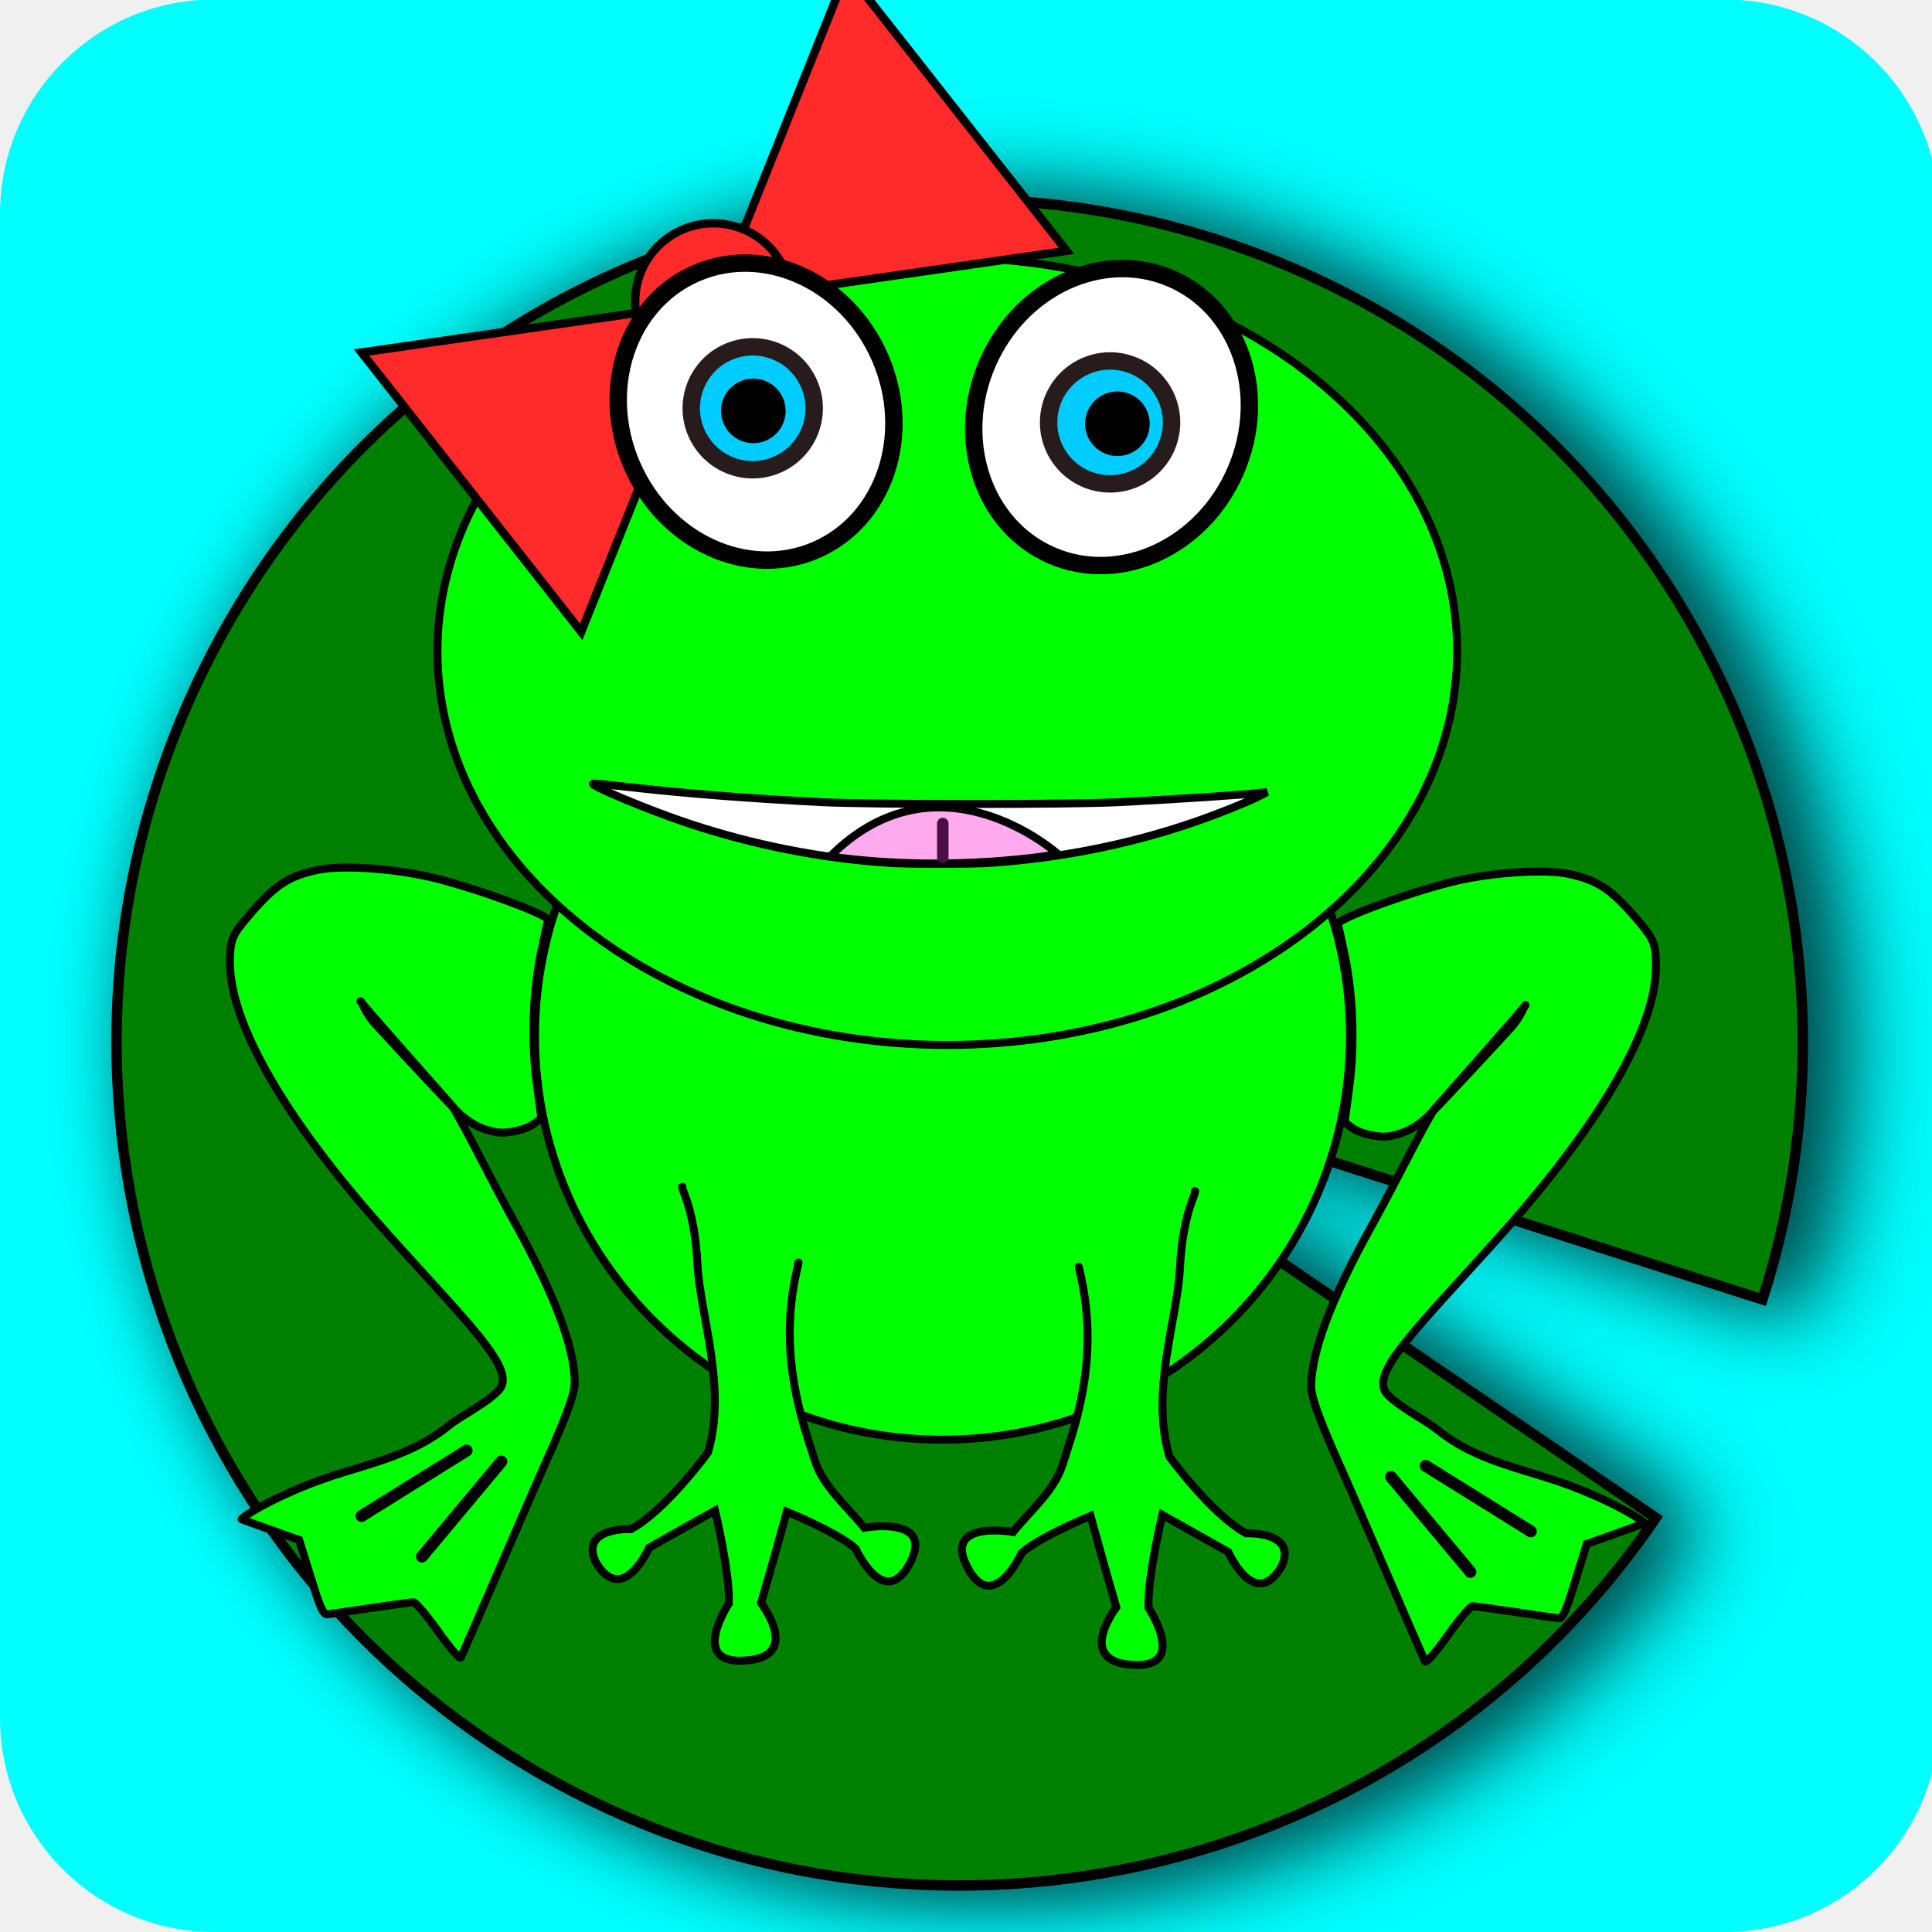
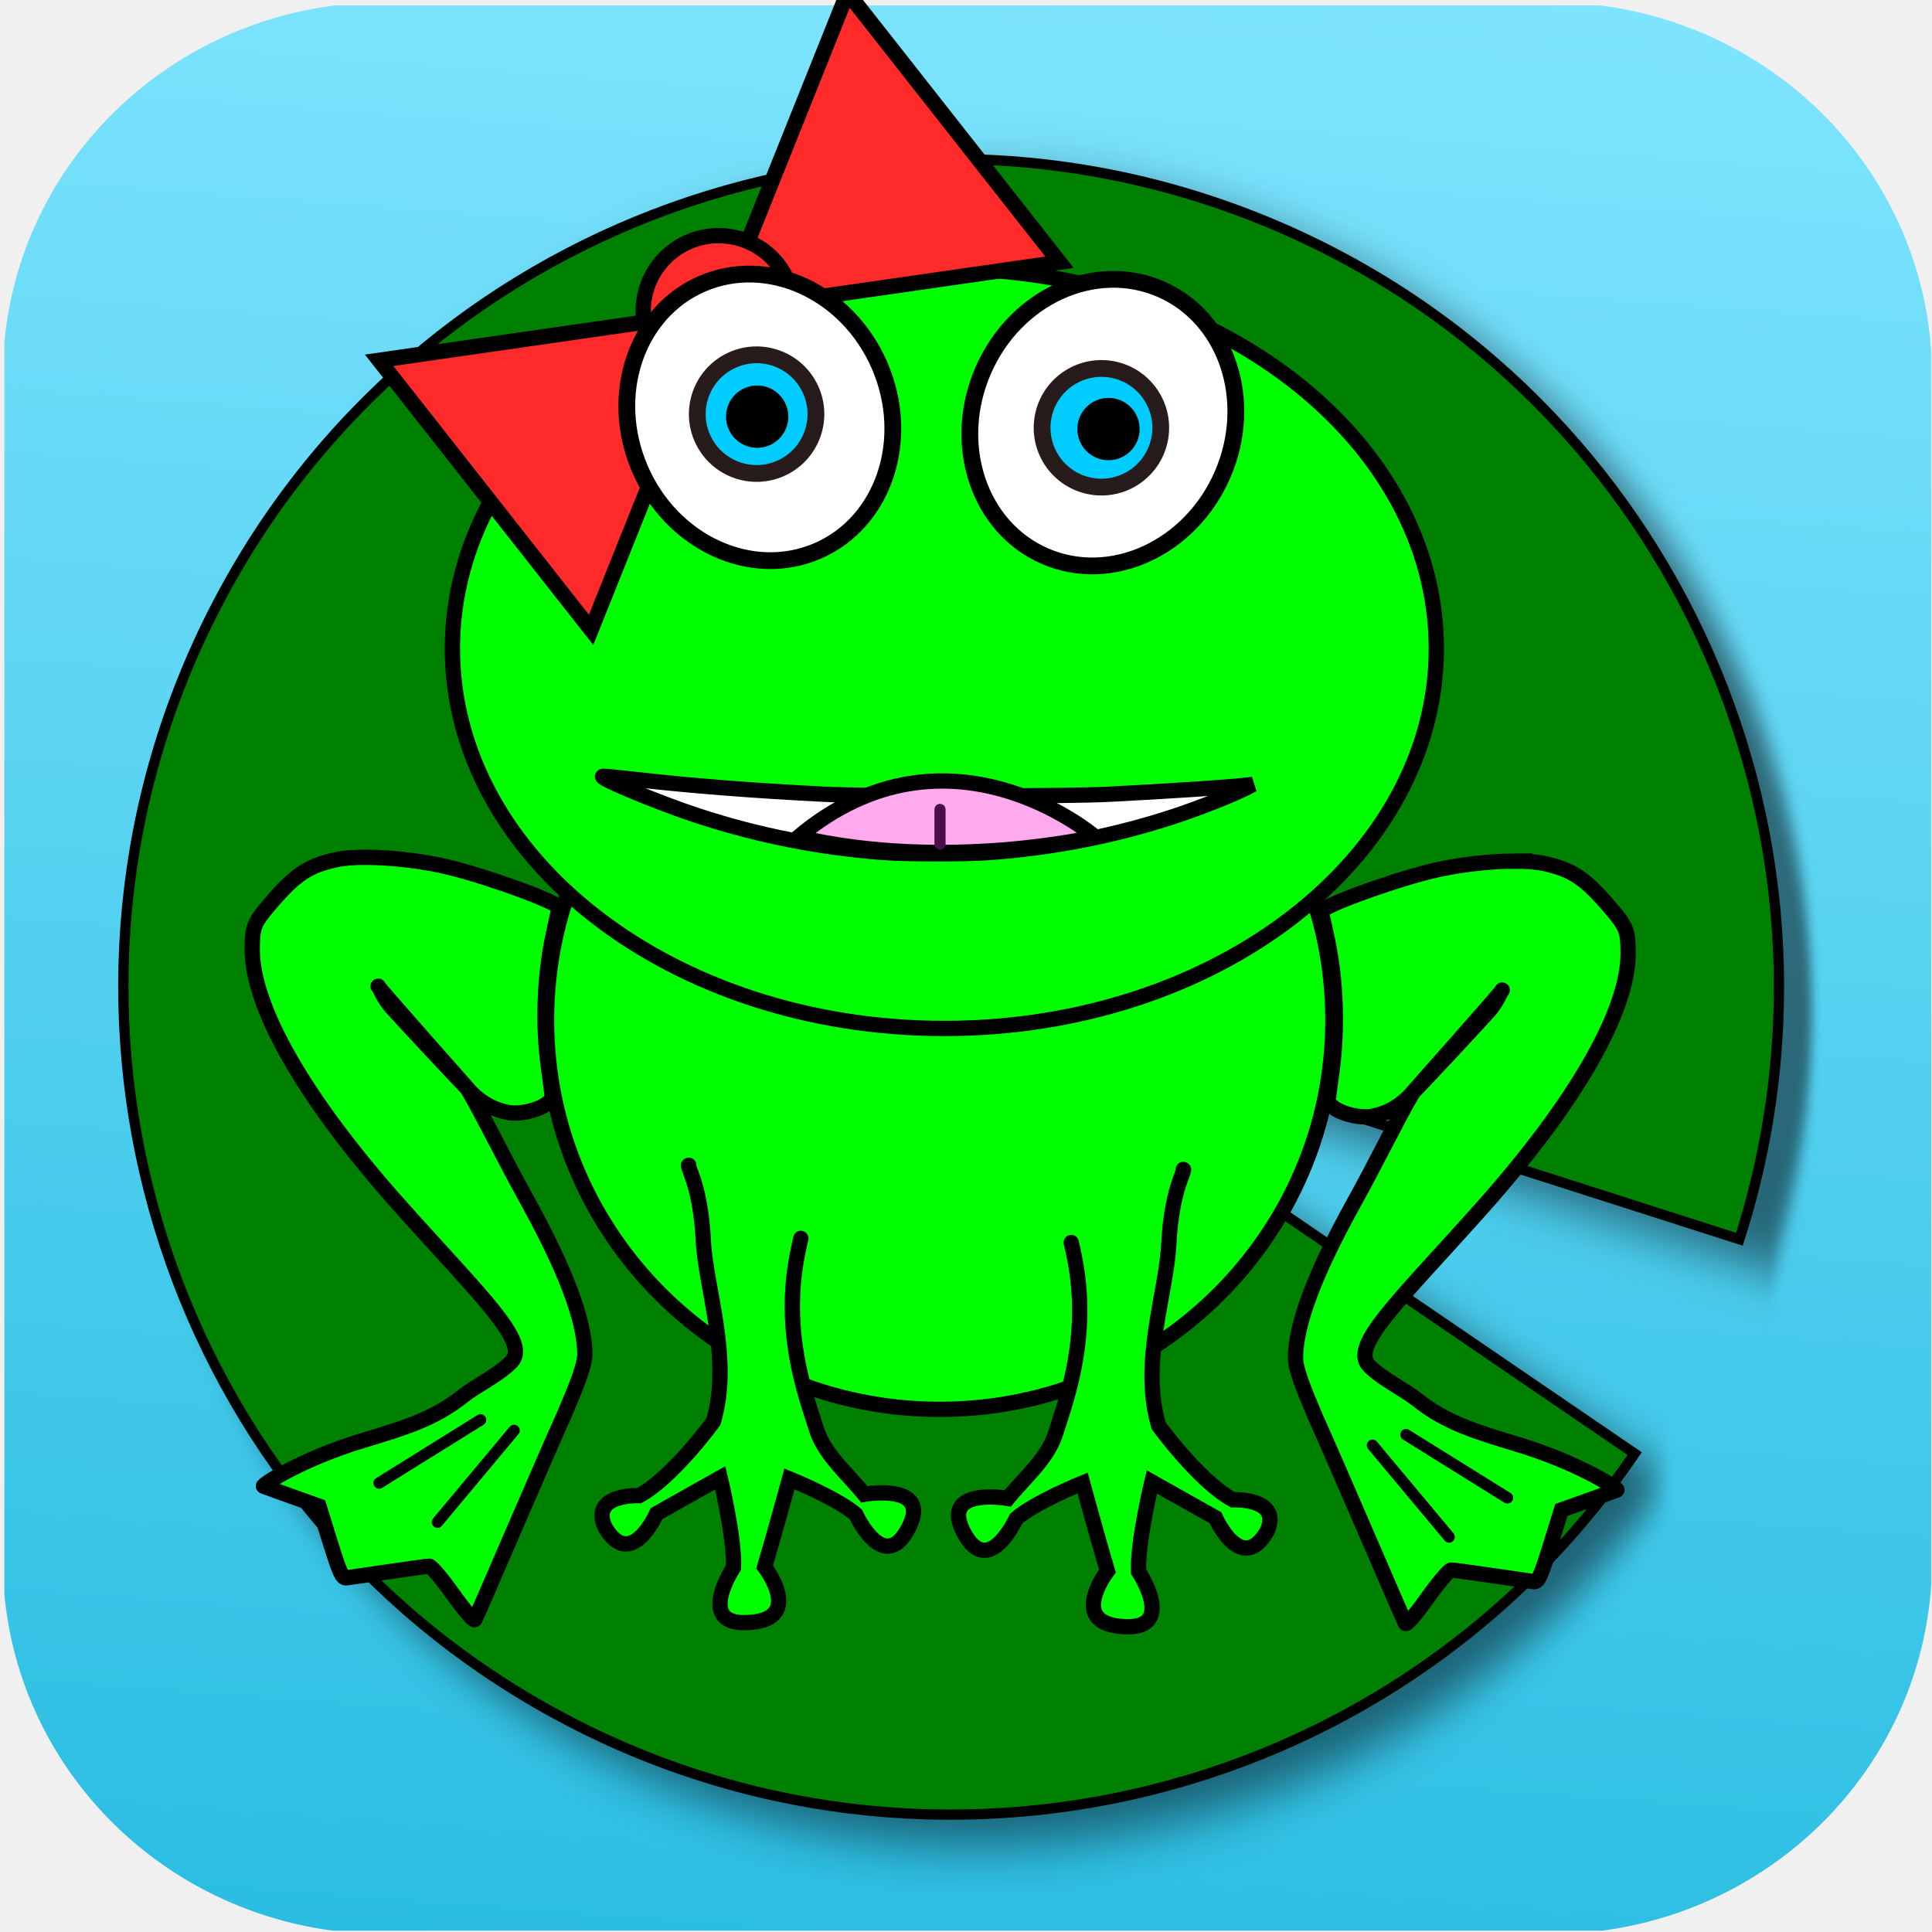
- <svg xmlns="http://www.w3.org/2000/svg" width="275mm" height="275mm" viewBox="0 0 974.409 974.409" id="svg2" version="1.1">
-   <defs id="defs4">
-     <filter style="color-interpolation-filters:sRGB;" id="filter3494">
-       <feFlood flood-opacity="0.498" flood-color="rgb(0,0,0)" result="flood" id="feFlood3496" />
-       <feComposite in="flood" in2="SourceGraphic" operator="in" result="composite1" id="feComposite3498" />
-       <feGaussianBlur in="composite1" stdDeviation="15.6" result="blur" id="feGaussianBlur3500" />
-       <feOffset dx="10.677" dy="1.8" result="offset" id="feOffset3502" />
-       <feComposite in="SourceGraphic" in2="offset" operator="over" result="fbSourceGraphic" id="feComposite3504" />
-       <feColorMatrix result="fbSourceGraphicAlpha" in="fbSourceGraphic" values="0 0 0 -1 0 0 0 0 -1 0 0 0 0 -1 0 0 0 0 1 0" id="feColorMatrix3506" />
-       <feFlood id="feFlood3508" flood-opacity="0.498" flood-color="rgb(0,0,0)" result="flood" in="fbSourceGraphic" />
-       <feComposite id="feComposite3510" in2="fbSourceGraphic" in="flood" operator="in" result="composite1" />
-       <feGaussianBlur id="feGaussianBlur3512" in="composite1" stdDeviation="15.6" result="blur" />
-       <feOffset id="feOffset3514" dx="10.7" dy="1.8" result="offset" />
-       <feComposite id="feComposite3516" in2="offset" in="fbSourceGraphic" operator="over" result="composite2" />
+ <svg xmlns="http://www.w3.org/2000/svg" xmlns:ns1="http://www.openswatchbook.org/uri/2009/osb" xmlns:xlink="http://www.w3.org/1999/xlink" width="285mm" height="285mm" viewBox="0 0 1009.842 1009.842" id="svg3374" version="1.1">
+   <defs id="defs3376">
+     <linearGradient id="linearGradient6159">
+       <stop id="stop6161" offset="0" style="stop-color:#00aad4;stop-opacity:1" />
+       <stop id="stop6163" offset="1" style="stop-color:#80e5ff;stop-opacity:1" />
+     </linearGradient>
+     <linearGradient ns1:paint="gradient" id="linearGradient4163">
+       <stop id="stop4165" offset="0" style="stop-color:#33ffff;stop-opacity:1;" />
+       <stop id="stop4167" offset="1" style="stop-color:#33ffff;stop-opacity:0;" />
+     </linearGradient>
+     <linearGradient gradientUnits="userSpaceOnUse" y2="-417.074" x2="395.936" y1="1211.298" x1="280.18" id="linearGradient6165" xlink:href="#linearGradient6159" gradientTransform="matrix(0.9243807,0,0,1,-512.2256,316.339)" />
+     <filter id="filter3466" style="color-interpolation-filters:sRGB">
+       <feFlood id="feFlood3468" result="flood" flood-color="rgb(0,0,0)" flood-opacity="0.498" />
+       <feComposite id="feComposite3470" result="composite1" operator="in" in2="SourceGraphic" in="flood" />
+       <feGaussianBlur id="feGaussianBlur3472" result="blur" stdDeviation="7.3" in="composite1" />
+       <feOffset id="feOffset3474" result="offset" dy="1.823" dx="14.3" />
+       <feComposite id="feComposite3476" result="composite2" operator="over" in2="offset" in="SourceGraphic" />
    </filter>
  </defs>
-   <g id="layer1" transform="translate(18.35216,-30.76272)">
-     <rect style="fill:#00ffff" id="rect3517" width="978" height="974.656" x="-18.352" y="30.516" ry="108" />
-     <g transform="matrix(1.337653,0,0,1.337653,-20.97973,-131.1068)" id="layer1-0" style="filter:url(#filter3494)">
-       <path transform="matrix(0.8258325,0.5639155,-0.5639155,0.8258325,0,0)" d="M 908.152,219.388 A 317.838,317.838 0 0 1 613.284,536.395 317.838,317.838 0 0 1 275.796,265.208 317.838,317.838 0 0 1 521.884,-90.996 317.838,317.838 0 0 1 894.941,128.705 l -304.627,90.683 z" id="path3342" style="fill:#008000;fill-opacity:1;stroke:#000000;stroke-width:3.938;stroke-linecap:round;stroke-linejoin:miter;stroke-miterlimit:4;stroke-dasharray:none;stroke-opacity:1" />
+   <g id="layer1" transform="translate(-725.7143,414.6232)">
+     <g transform="matrix(0.9191656,0,0,0.9743342,217.8119,-95.09726)" id="layer1-2">
+       <path style="fill:url(#linearGradient6165);fill-opacity:1;stroke:none;stroke-width:10;stroke-miterlimit:4;stroke-dasharray:none;stroke-opacity:1" d="M 174.803,-8.729 C 81.975,3.255 9.404,78.088 0.857,171.98 l 0,671.633 C 9.361,937.035 81.254,1011.581 173.414,1024.129 l 667.365,0 c 93.729,-12.762 166.494,-89.648 172.935,-185.301 l 0,-662.064 C 1007.241,80.639 933.789,3.458 839.391,-8.729 l -664.588,0 z" transform="matrix(1.081805,0,0,1,554.1284,-316.339)" id="rect3336" />
    </g>
-     <g id="g3482" transform="translate(8,-22)">
-       <g transform="translate(70,-22)" id="g3456">
-         <g id="g3432">
-           <ellipse ry="203.513" rx="205.513" cy="597.362" cx="379" id="path6004" style="fill:#00ff00;fill-opacity:1;stroke:#000000;stroke-width:4;stroke-linecap:round;stroke-miterlimit:4;stroke-dasharray:none;stroke-opacity:1" />
-           <ellipse ry="198.571" rx="257.143" cy="403.219" cx="381.429" id="path5323" style="fill:#00ff00;stroke:#000000;stroke-width:4;stroke-miterlimit:4;stroke-dasharray:none;stroke-opacity:1" />
-           <g style="fill:#ff2a2a;stroke-width:2;stroke-miterlimit:4;stroke-dasharray:none" transform="translate(-424.2857,-10.57143)" id="g5919">
-             <path style="fill:#ff2a2a;stroke:#000000;stroke-width:4.2;stroke-miterlimit:4;stroke-dasharray:none;stroke-opacity:1" id="path5911" d="M 541.442,219.996 374.482,154.767 514.453,42.79 Z" transform="matrix(-0.0083874,0.9999648,-0.9999648,-0.0083874,912.9854,-302.227)" />
-             <path d="m -541.694,-220.754 -166.96,-65.23 139.971,-111.977 z" id="path5913" style="fill:#ff2a2a;stroke:#000000;stroke-width:4.2;stroke-miterlimit:4;stroke-dasharray:none;stroke-opacity:1" transform="matrix(0.0083874,-0.9999648,0.9999648,0.0083874,912.9854,-302.227)" />
-             <circle style="fill:#ff2a2a;stroke:#000000;stroke-width:4.2;stroke-miterlimit:4;stroke-dasharray:none;stroke-opacity:1" id="path5917" cx="231.568" cy="-689.664" r="39.396" transform="matrix(-0.0083874,0.9999648,-0.9999648,-0.0083874,0,0)" />
-           </g>
-           <ellipse transform="matrix(-0.9178912,0.3968322,0.3968322,0.9178912,0,0)" ry="76.071" rx="68.221" cy="372.261" cx="-149.519" id="path5361" style="fill:#ffffff;stroke:#000000;stroke-width:8.778;stroke-miterlimit:4;stroke-dasharray:none;stroke-opacity:1" />
-           <ellipse transform="matrix(0.9178912,0.3968322,-0.3968322,0.9178912,0,0)" ry="76.071" rx="68.221" style="fill:#ffffff;stroke:#000000;stroke-width:8.778;stroke-miterlimit:4;stroke-dasharray:none;stroke-opacity:1" id="circle5363" cx="539.283" cy="77.472" />
-           <path id="path5942" d="m 350.201,509.855 c -33.7,-2.502 -65.953,-8.872 -97.857,-19.325 -20.724,-6.79 -53.398,-20.436 -49.253,-20.57 1,-0.032 8.715,0.727 17.143,1.688 28.887,3.293 60.523,5.773 98.181,7.697 24.053,1.229 125.132,1.232 149.286,0.005 30.912,-1.571 63.553,-3.738 72.143,-4.79 l 2.857,-0.35 -2.527,1.357 c -6.378,3.423 -24.499,10.639 -37.83,15.064 -31.285,10.384 -64.063,16.813 -98.214,19.262 -11.383,0.816 -42.725,0.795 -53.929,-0.037 z" style="fill:#ffffff;stroke:#000000;stroke-width:4;stroke-miterlimit:4;stroke-dasharray:none;stroke-opacity:1" />
-           <path id="path5976" d="m 322.316,506.729 c 61.071,8.571 114.957,-1.158 114.957,-1.158 0,0 -59.938,-53.861 -114.957,1.158 z" style="fill:#ffaaee;fill-rule:evenodd;stroke:#000000;stroke-width:4;stroke-linecap:butt;stroke-linejoin:miter;stroke-miterlimit:4;stroke-dasharray:none;stroke-opacity:1" />
-           <path id="path5982" d="m 379.151,507.167 0,-17.046" style="fill:#eed7f4;fill-rule:evenodd;stroke:#4a0f46;stroke-width:5.8;stroke-linecap:round;stroke-linejoin:miter;stroke-miterlimit:4;stroke-dasharray:none;stroke-opacity:1" />
-           <path id="path6016" d="m 79.24,512.32 c -6.152,-0.022 -11.532,0.36 -15.436,1.197 -14.893,3.194 -21.576,7.662 -34.992,23.398 -8.271,9.702 -9.109,11.833 -9.164,23.271 -0.147,30.411 27.417,78.459 76.775,133.824 43.075,48.317 68.666,71.704 58.663,82.058 -6.51,6.739 -18.73,12.616 -25.104,17.725 -15.033,12.048 -30.393,16.685 -52.82,23.459 -31.58,9.539 -52.816,23.352 -51.619,23.811 1.167,0.447 8.167,2.966 15.557,5.598 l 13.436,4.785 5.865,18.895 c 4.902,15.791 6.295,18.843 8.484,18.586 1.441,-0.169 11.322,-1.6 21.957,-3.182 10.635,-1.581 20.237,-2.875 21.338,-2.875 1.101,0 6.717,6.635 12.482,14.744 6.212,8.738 10.863,14.067 11.416,13.082 0.513,-0.914 9.952,-22.606 20.975,-48.201 11.023,-25.596 22.534,-51.935 25.582,-58.533 3.475,-8.52 10.542,-23.869 10.906,-31.629 0.01,-17.613 -10.036,-44.418 -30.457,-81.27 -12.187,-21.992 -22.731,-43.902 -31.008,-57.916 6.756,7.348 13.295,11.007 21.641,12.596 5.638,1.073 15.24,-1.121 19.73,-4.51 l 3.236,-2.443 -2.334,-17.631 c -2.825,-21.326 -2.02,-45.59 2.201,-66.305 1.576,-7.734 3.184,-14.902 3.572,-15.928 0.921,-2.437 -33.333,-15.228 -56.58,-21.127 -13.498,-3.425 -30.769,-5.432 -44.303,-5.48 z m 6.129,67.293 c 0.822,0.217 2.578,6.827 8.717,12.836 -0.854,-0.684 37.804,41.008 38.846,41.469 0,0 -48.359,-54.515 -47.562,-54.305 z" style="fill:#00ff00;fill-opacity:1;stroke:#000000;stroke-width:4;stroke-linecap:round;stroke-miterlimit:4;stroke-dasharray:none;stroke-opacity:1" />
-           <circle transform="matrix(0.4291873,0.9032155,0.9032155,-0.4291873,0,0)" r="31" cy="135.407" cx="375.1" id="path6022" style="fill:#00ccff;fill-opacity:1;stroke:#281b1b;stroke-width:8.778;stroke-linecap:round;stroke-miterlimit:4;stroke-dasharray:none;stroke-opacity:1" />
-           <circle transform="matrix(0.9659258,0.258819,-0.258819,0.9659258,0,0)" style="fill:#00ccff;fill-opacity:1;stroke:#281b1b;stroke-width:8.778;stroke-linecap:round;stroke-miterlimit:4;stroke-dasharray:none;stroke-opacity:1" id="circle6024" cx="522.215" cy="158.037" r="31" />
-           <path id="path6030" d="m 247.839,673.305 0,5e-5 c -0.067,10e-4 -0.113,0.013 -0.137,0.037 -0.12,0.12 0.46,1.968 1.291,4.107 3.506,9.028 5.768,21.326 6.42,34.904 1.221,25.425 15.08,62.188 5.273,94.953 0,0 -21.201,29.169 -38.768,38.648 0,0 -25.814,-1.128 -17.893,16.492 13.564,23.233 27.004,-7.096 27.004,-7.096 l 33.252,-18.703 c 0,0 7.72,32.237 6.918,46.887 0,0 -19.289,29.196 5.984,28.818 32.354,-0.484 10.305,-29.111 10.305,-29.111 4.535,-15.288 12.992,-46.041 12.992,-46.041 0,0 24.756,10.015 34.688,18.584 0,0 14.442,31.678 27.329,7.481 12.974,-24.361 -22.91,-17.998 -22.91,-17.998 -8.792,-10.833 -20.739,-20.646 -25.005,-33.966 l -3.188,-9.954 C 304.291,779.169 297.888,750.7 305.203,717.009 l 1.193,-5.5" style="fill:#00ff00;fill-opacity:1;stroke:#000000;stroke-width:4;stroke-linecap:round;stroke-miterlimit:4;stroke-dasharray:none;stroke-opacity:1" />
-           <path style="fill:#00ff00;fill-opacity:1;stroke:#000000;stroke-width:4;stroke-linecap:round;stroke-miterlimit:4;stroke-dasharray:none;stroke-opacity:1" d="m 679.249,514.32 c 6.152,-0.022 11.532,0.36 15.436,1.197 14.893,3.194 21.576,7.662 34.992,23.398 8.271,9.702 9.109,11.833 9.164,23.271 0.147,30.411 -27.417,78.459 -76.775,133.824 -43.075,48.317 -68.666,71.704 -58.663,82.058 6.51,6.739 18.73,12.616 25.104,17.725 15.033,12.048 30.393,16.685 52.82,23.459 31.58,9.539 52.816,23.352 51.619,23.811 -1.167,0.447 -8.167,2.966 -15.557,5.598 l -13.436,4.785 -5.865,18.895 c -4.902,15.791 -6.295,18.843 -8.484,18.586 -1.441,-0.169 -11.322,-1.6 -21.957,-3.182 -10.635,-1.581 -20.237,-2.875 -21.338,-2.875 -1.101,0 -6.717,6.635 -12.482,14.744 -6.212,8.738 -10.863,14.067 -11.416,13.082 -0.513,-0.914 -9.952,-22.606 -20.975,-48.201 -11.023,-25.596 -22.534,-51.935 -25.582,-58.533 -3.475,-8.52 -10.542,-23.869 -10.906,-31.629 -0.01,-17.613 10.036,-44.418 30.457,-81.27 12.187,-21.992 22.731,-43.902 31.008,-57.916 -6.756,7.348 -13.295,11.007 -21.641,12.596 -5.638,1.073 -15.24,-1.121 -19.73,-4.51 l -3.236,-2.443 2.334,-17.631 c 2.825,-21.326 2.02,-45.59 -2.201,-66.305 -1.576,-7.734 -3.184,-14.902 -3.572,-15.928 -0.921,-2.437 33.333,-15.228 56.58,-21.127 13.498,-3.425 30.769,-5.432 44.303,-5.48 z m -6.129,67.293 c -0.822,0.217 -2.578,6.827 -8.717,12.836 0.854,-0.684 -37.804,41.008 -38.846,41.469 0,0 48.359,-54.515 47.562,-54.305 z" id="path6043" />
-           <path id="path6045" d="m 86,839.362 53,-33" style="fill:none;fill-rule:evenodd;stroke:#000000;stroke-width:6;stroke-linecap:round;stroke-linejoin:miter;stroke-miterlimit:4;stroke-dasharray:none;stroke-opacity:1" />
-           <path style="fill:none;fill-rule:evenodd;stroke:#000000;stroke-width:6;stroke-linecap:round;stroke-linejoin:miter;stroke-miterlimit:4;stroke-dasharray:none;stroke-opacity:1" d="m 116.487,859.82 40.026,-47.916" id="path6047" />
-           <path style="fill:none;fill-rule:evenodd;stroke:#000000;stroke-width:6;stroke-linecap:round;stroke-linejoin:miter;stroke-miterlimit:4;stroke-dasharray:none;stroke-opacity:1" d="m 675.73,847.112 -53,-33" id="path6049" />
-           <path id="path6051" d="m 645.242,867.57 -40.026,-47.916" style="fill:none;fill-rule:evenodd;stroke:#000000;stroke-width:6;stroke-linecap:round;stroke-linejoin:miter;stroke-miterlimit:4;stroke-dasharray:none;stroke-opacity:1" />
-           <circle r="16.293" cy="281.999" cx="283.58" id="path6071" style="fill:#000000;fill-opacity:1;stroke:#281b1b;stroke-width:0;stroke-linecap:round;stroke-linejoin:miter;stroke-miterlimit:4;stroke-dasharray:none;stroke-opacity:1" />
-           <circle style="fill:#000000;fill-opacity:1;stroke:#281b1b;stroke-width:0;stroke-linecap:round;stroke-linejoin:miter;stroke-miterlimit:4;stroke-dasharray:none;stroke-opacity:1" id="circle6073" cx="467.215" cy="288.48" r="16.293" />
-         </g>
-         <path style="fill:#00ff00;fill-opacity:1;stroke:#000000;stroke-width:4;stroke-linecap:round;stroke-miterlimit:4;stroke-dasharray:none;stroke-opacity:1" d="m 506.314,675.463 0,5e-5 c 0.067,10e-4 0.113,0.013 0.137,0.037 0.12,0.12 -0.46,1.968 -1.291,4.107 -3.506,9.028 -5.768,21.326 -6.42,34.904 -1.221,25.425 -15.08,62.188 -5.273,94.953 0,0 21.201,29.169 38.768,38.648 0,0 25.814,-1.128 17.893,16.492 -13.564,23.233 -27.004,-7.096 -27.004,-7.096 l -33.252,-18.703 c 0,0 -7.72,32.237 -6.918,46.887 0,0 19.289,29.196 -5.984,28.818 -32.354,-0.484 -10.305,-29.111 -10.305,-29.111 -4.535,-15.288 -12.992,-46.041 -12.992,-46.041 0,0 -24.756,10.015 -34.688,18.584 0,0 -14.442,31.678 -27.329,7.481 -12.974,-24.361 22.91,-17.998 22.91,-17.998 8.792,-10.833 20.739,-20.646 25.005,-33.966 l 3.188,-9.954 c 7.104,-22.18 13.507,-50.648 6.192,-84.34 l -1.193,-5.5" id="path6030-4" />
+     <g transform="matrix(1.361147,0,0,1.361147,727.6935,-598.4989)" id="layer1-6">
+       <path transform="matrix(0.8258325,0.5639155,-0.5639155,0.8258325,0,0)" d="M 908.152,219.388 A 317.838,317.838 0 0 1 613.284,536.395 317.838,317.838 0 0 1 275.796,265.208 317.838,317.838 0 0 1 521.884,-90.996 317.838,317.838 0 0 1 894.941,128.705 l -304.627,90.683 z" id="path3342" style="fill:#008000;fill-opacity:1;stroke:#000000;stroke-width:3.938;stroke-linecap:round;stroke-linejoin:miter;stroke-miterlimit:4;stroke-dasharray:none;stroke-opacity:1;filter:url(#filter3466)" />
+     </g>
+     <g transform="translate(837.8981,-478.8365)" id="layer1-7">
+       <ellipse ry="203.513" rx="205.513" cy="597.362" cx="379" id="path6004" style="fill:#00ff00;fill-opacity:1;stroke:#000000;stroke-width:8;stroke-linecap:round;stroke-miterlimit:4;stroke-dasharray:none;stroke-opacity:1" />
+       <ellipse ry="198.571" rx="257.143" cy="403.219" cx="381.429" id="path5323" style="fill:#00ff00;stroke:#000000;stroke-width:8;stroke-miterlimit:4;stroke-dasharray:none;stroke-opacity:1" />
+       <g style="fill:#ff2a2a;stroke-width:8;stroke-miterlimit:4;stroke-dasharray:none" transform="translate(-424.2857,-10.57143)" id="g5919">
+         <path style="fill:#ff2a2a;stroke:#000000;stroke-width:8;stroke-miterlimit:4;stroke-dasharray:none;stroke-opacity:1" id="path5911" d="M 541.442,219.996 374.482,154.767 514.453,42.79 Z" transform="matrix(-0.0083874,0.9999648,-0.9999648,-0.0083874,912.9854,-302.227)" />
+         <path d="m -541.694,-220.754 -166.96,-65.23 139.971,-111.977 z" id="path5913" style="fill:#ff2a2a;stroke:#000000;stroke-width:8;stroke-miterlimit:4;stroke-dasharray:none;stroke-opacity:1" transform="matrix(0.0083874,-0.9999648,0.9999648,0.0083874,912.9854,-302.227)" />
+         <circle style="fill:#ff2a2a;stroke:#000000;stroke-width:8;stroke-miterlimit:4;stroke-dasharray:none;stroke-opacity:1" id="path5917" cx="231.568" cy="-689.664" r="39.396" transform="matrix(-0.0083874,0.9999648,-0.9999648,-0.0083874,0,0)" />
      </g>
+       <ellipse transform="matrix(-0.9178912,0.3968322,0.3968322,0.9178912,0,0)" ry="76.071" rx="68.221" cy="372.261" cx="-149.519" id="path5361" style="fill:#ffffff;stroke:#000000;stroke-width:8.778;stroke-miterlimit:4;stroke-dasharray:none;stroke-opacity:1" />
+       <ellipse transform="matrix(0.9178912,0.3968322,-0.3968322,0.9178912,0,0)" ry="76.071" rx="68.221" style="fill:#ffffff;stroke:#000000;stroke-width:8.778;stroke-miterlimit:4;stroke-dasharray:none;stroke-opacity:1" id="circle5363" cx="539.283" cy="77.472" />
+       <path id="path5942" d="m 350.201,509.855 c -33.7,-2.502 -65.953,-8.872 -97.857,-19.325 -20.724,-6.79 -53.398,-20.436 -49.253,-20.57 1,-0.032 8.715,0.727 17.143,1.688 28.887,3.293 60.523,5.773 98.181,7.697 24.053,1.229 125.132,1.232 149.286,0.005 30.912,-1.571 63.553,-3.738 72.143,-4.79 l 2.857,-0.35 -2.527,1.357 c -6.378,3.423 -24.499,10.639 -37.83,15.064 -31.285,10.384 -64.063,16.813 -98.214,19.262 -11.383,0.816 -42.725,0.795 -53.929,-0.037 z" style="fill:#ffffff;stroke:#000000;stroke-width:8;stroke-miterlimit:4;stroke-dasharray:none;stroke-opacity:1" />
+       <path id="path5976" d="m 304.992,501.78 c 77.821,18.071 155.262,-0.097 155.262,-0.097 0,0 -76.555,-65.882 -155.262,0.097 z" style="fill:#ffaaee;fill-rule:evenodd;stroke:#000000;stroke-width:8;stroke-linecap:butt;stroke-linejoin:miter;stroke-miterlimit:4;stroke-dasharray:none;stroke-opacity:1" />
+       <path id="path5982" d="m 379.151,505.399 0,-18.107" style="fill:#eed7f4;fill-rule:evenodd;stroke:#4a0f46;stroke-width:5.8;stroke-linecap:round;stroke-linejoin:miter;stroke-miterlimit:4;stroke-dasharray:none;stroke-opacity:1" />
+       <path id="path6016" d="m 79.24,512.32 c -6.152,-0.022 -11.532,0.36 -15.436,1.197 -14.893,3.194 -21.576,7.662 -34.992,23.398 -8.271,9.702 -9.109,11.833 -9.164,23.271 -0.147,30.411 27.417,78.459 76.775,133.824 43.075,48.317 68.666,71.704 58.663,82.058 -6.51,6.739 -18.73,12.616 -25.104,17.725 -15.033,12.048 -30.393,16.685 -52.82,23.459 -31.58,9.539 -52.816,23.352 -51.619,23.811 1.167,0.447 8.167,2.966 15.557,5.598 l 13.436,4.785 5.865,18.895 c 4.902,15.791 6.295,18.843 8.484,18.586 1.441,-0.169 11.322,-1.6 21.957,-3.182 10.635,-1.581 20.237,-2.875 21.338,-2.875 1.101,0 6.717,6.635 12.482,14.744 6.212,8.738 10.863,14.067 11.416,13.082 0.513,-0.914 9.952,-22.606 20.975,-48.201 11.023,-25.596 22.534,-51.935 25.582,-58.533 3.475,-8.52 10.542,-23.869 10.906,-31.629 0.01,-17.613 -10.036,-44.418 -30.457,-81.27 -12.187,-21.992 -22.731,-43.902 -31.008,-57.916 6.756,7.348 13.295,11.007 21.641,12.596 5.638,1.073 15.24,-1.121 19.73,-4.51 l 3.236,-2.443 -2.334,-17.631 c -2.825,-21.326 -2.02,-45.59 2.201,-66.305 1.576,-7.734 3.184,-14.902 3.572,-15.928 0.921,-2.437 -33.333,-15.228 -56.58,-21.127 -13.498,-3.425 -30.769,-5.432 -44.303,-5.48 z m 6.129,67.293 c 0.822,0.217 2.578,6.827 8.717,12.836 -0.854,-0.684 37.804,41.008 38.846,41.469 0,0 -48.359,-54.515 -47.562,-54.305 z" style="fill:#00ff00;fill-opacity:1;stroke:#000000;stroke-width:8;stroke-linecap:round;stroke-miterlimit:4;stroke-dasharray:none;stroke-opacity:1" />
+       <circle transform="matrix(0.4291873,0.9032155,0.9032155,-0.4291873,0,0)" r="31" cy="135.407" cx="375.1" id="path6022" style="fill:#00ccff;fill-opacity:1;stroke:#281b1b;stroke-width:8.778;stroke-linecap:round;stroke-miterlimit:4;stroke-dasharray:none;stroke-opacity:1" />
+       <circle transform="matrix(0.9659258,0.258819,-0.258819,0.9659258,0,0)" style="fill:#00ccff;fill-opacity:1;stroke:#281b1b;stroke-width:8.778;stroke-linecap:round;stroke-miterlimit:4;stroke-dasharray:none;stroke-opacity:1" id="circle6024" cx="522.215" cy="158.037" r="31" />
+       <path id="path6030" d="m 247.839,673.305 0,5e-5 c -0.067,10e-4 -0.113,0.013 -0.137,0.037 -0.12,0.12 0.46,1.968 1.291,4.107 3.506,9.028 5.768,21.326 6.42,34.904 1.221,25.425 15.08,62.188 5.273,94.953 0,0 -21.201,29.169 -38.768,38.648 0,0 -25.814,-1.128 -17.893,16.492 13.564,23.233 27.004,-7.096 27.004,-7.096 l 33.252,-18.703 c 0,0 7.72,32.237 6.918,46.887 0,0 -19.289,29.196 5.984,28.818 32.354,-0.484 10.305,-29.111 10.305,-29.111 4.535,-15.288 12.992,-46.041 12.992,-46.041 0,0 24.756,10.015 34.688,18.584 0,0 14.442,31.678 27.329,7.481 12.974,-24.361 -22.91,-17.998 -22.91,-17.998 -8.792,-10.833 -20.739,-20.646 -25.005,-33.966 l -3.188,-9.954 C 304.291,779.169 297.888,750.7 305.203,717.009 l 1.193,-5.5" style="fill:#00ff00;fill-opacity:1;stroke:#000000;stroke-width:8;stroke-linecap:round;stroke-miterlimit:4;stroke-dasharray:none;stroke-opacity:1" />
+       <path style="fill:#00ff00;fill-opacity:1;stroke:#000000;stroke-width:8;stroke-linecap:round;stroke-miterlimit:4;stroke-dasharray:none;stroke-opacity:1" d="m 679.249,514.32 c 6.152,-0.022 11.532,0.36 15.436,1.197 14.893,3.194 21.576,7.662 34.992,23.398 8.271,9.702 9.109,11.833 9.164,23.271 0.147,30.411 -27.417,78.459 -76.775,133.824 -43.075,48.317 -68.666,71.704 -58.663,82.058 6.51,6.739 18.73,12.616 25.104,17.725 15.033,12.048 30.393,16.685 52.82,23.459 31.58,9.539 52.816,23.352 51.619,23.811 -1.167,0.447 -8.167,2.966 -15.557,5.598 l -13.436,4.785 -5.865,18.895 c -4.902,15.791 -6.295,18.843 -8.484,18.586 -1.441,-0.169 -11.322,-1.6 -21.957,-3.182 -10.635,-1.581 -20.237,-2.875 -21.338,-2.875 -1.101,0 -6.717,6.635 -12.482,14.744 -6.212,8.738 -10.863,14.067 -11.416,13.082 -0.513,-0.914 -9.952,-22.606 -20.975,-48.201 -11.023,-25.596 -22.534,-51.935 -25.582,-58.533 -3.475,-8.52 -10.542,-23.869 -10.906,-31.629 -0.01,-17.613 10.036,-44.418 30.457,-81.27 12.187,-21.992 22.731,-43.902 31.008,-57.916 -6.756,7.348 -13.295,11.007 -21.641,12.596 -5.638,1.073 -15.24,-1.121 -19.73,-4.51 l -3.236,-2.443 2.334,-17.631 c 2.825,-21.326 2.02,-45.59 -2.201,-66.305 -1.576,-7.734 -3.184,-14.902 -3.572,-15.928 -0.921,-2.437 33.333,-15.228 56.58,-21.127 13.498,-3.425 30.769,-5.432 44.303,-5.48 z m -6.129,67.293 c -0.822,0.217 -2.578,6.827 -8.717,12.836 0.854,-0.684 -37.804,41.008 -38.846,41.469 0,0 48.359,-54.515 47.562,-54.305 z" id="path6043" />
+       <path id="path6045" d="m 86,839.362 53,-33" style="fill:none;fill-rule:evenodd;stroke:#000000;stroke-width:6;stroke-linecap:round;stroke-linejoin:miter;stroke-miterlimit:4;stroke-dasharray:none;stroke-opacity:1" />
+       <path style="fill:none;fill-rule:evenodd;stroke:#000000;stroke-width:6;stroke-linecap:round;stroke-linejoin:miter;stroke-miterlimit:4;stroke-dasharray:none;stroke-opacity:1" d="m 116.487,859.82 40.026,-47.916" id="path6047" />
+       <path style="fill:none;fill-rule:evenodd;stroke:#000000;stroke-width:6;stroke-linecap:round;stroke-linejoin:miter;stroke-miterlimit:4;stroke-dasharray:none;stroke-opacity:1" d="m 675.73,847.112 -53,-33" id="path6049" />
+       <path id="path6051" d="m 645.242,867.57 -40.026,-47.916" style="fill:none;fill-rule:evenodd;stroke:#000000;stroke-width:6;stroke-linecap:round;stroke-linejoin:miter;stroke-miterlimit:4;stroke-dasharray:none;stroke-opacity:1" />
+       <circle r="16.293" cy="281.999" cx="283.58" id="path6071" style="fill:#000000;fill-opacity:1;stroke:#281b1b;stroke-width:0;stroke-linecap:round;stroke-linejoin:miter;stroke-miterlimit:4;stroke-dasharray:none;stroke-opacity:1" />
+       <circle style="fill:#000000;fill-opacity:1;stroke:#281b1b;stroke-width:0;stroke-linecap:round;stroke-linejoin:miter;stroke-miterlimit:4;stroke-dasharray:none;stroke-opacity:1" id="circle6073" cx="467.215" cy="288.48" r="16.293" />
+       <path id="path6030-4" d="m 506.314,675.463 0,5e-5 c 0.067,10e-4 0.113,0.013 0.137,0.037 0.12,0.12 -0.46,1.968 -1.291,4.107 -3.506,9.028 -5.768,21.326 -6.42,34.904 -1.221,25.425 -15.08,62.188 -5.273,94.953 0,0 21.201,29.169 38.768,38.648 0,0 25.814,-1.128 17.893,16.492 -13.564,23.233 -27.004,-7.096 -27.004,-7.096 l -33.252,-18.703 c 0,0 -7.72,32.237 -6.918,46.887 0,0 19.289,29.196 -5.984,28.818 -32.354,-0.484 -10.305,-29.111 -10.305,-29.111 -4.535,-15.288 -12.992,-46.041 -12.992,-46.041 0,0 -24.756,10.015 -34.688,18.584 0,0 -14.442,31.678 -27.329,7.481 -12.974,-24.361 22.91,-17.998 22.91,-17.998 8.792,-10.833 20.739,-20.646 25.005,-33.966 l 3.188,-9.954 c 7.104,-22.18 13.507,-50.648 6.192,-84.34 l -1.193,-5.5" style="fill:#00ff00;fill-opacity:1;stroke:#000000;stroke-width:8;stroke-linecap:round;stroke-miterlimit:4;stroke-dasharray:none;stroke-opacity:1" />
    </g>
  </g>
</svg>
